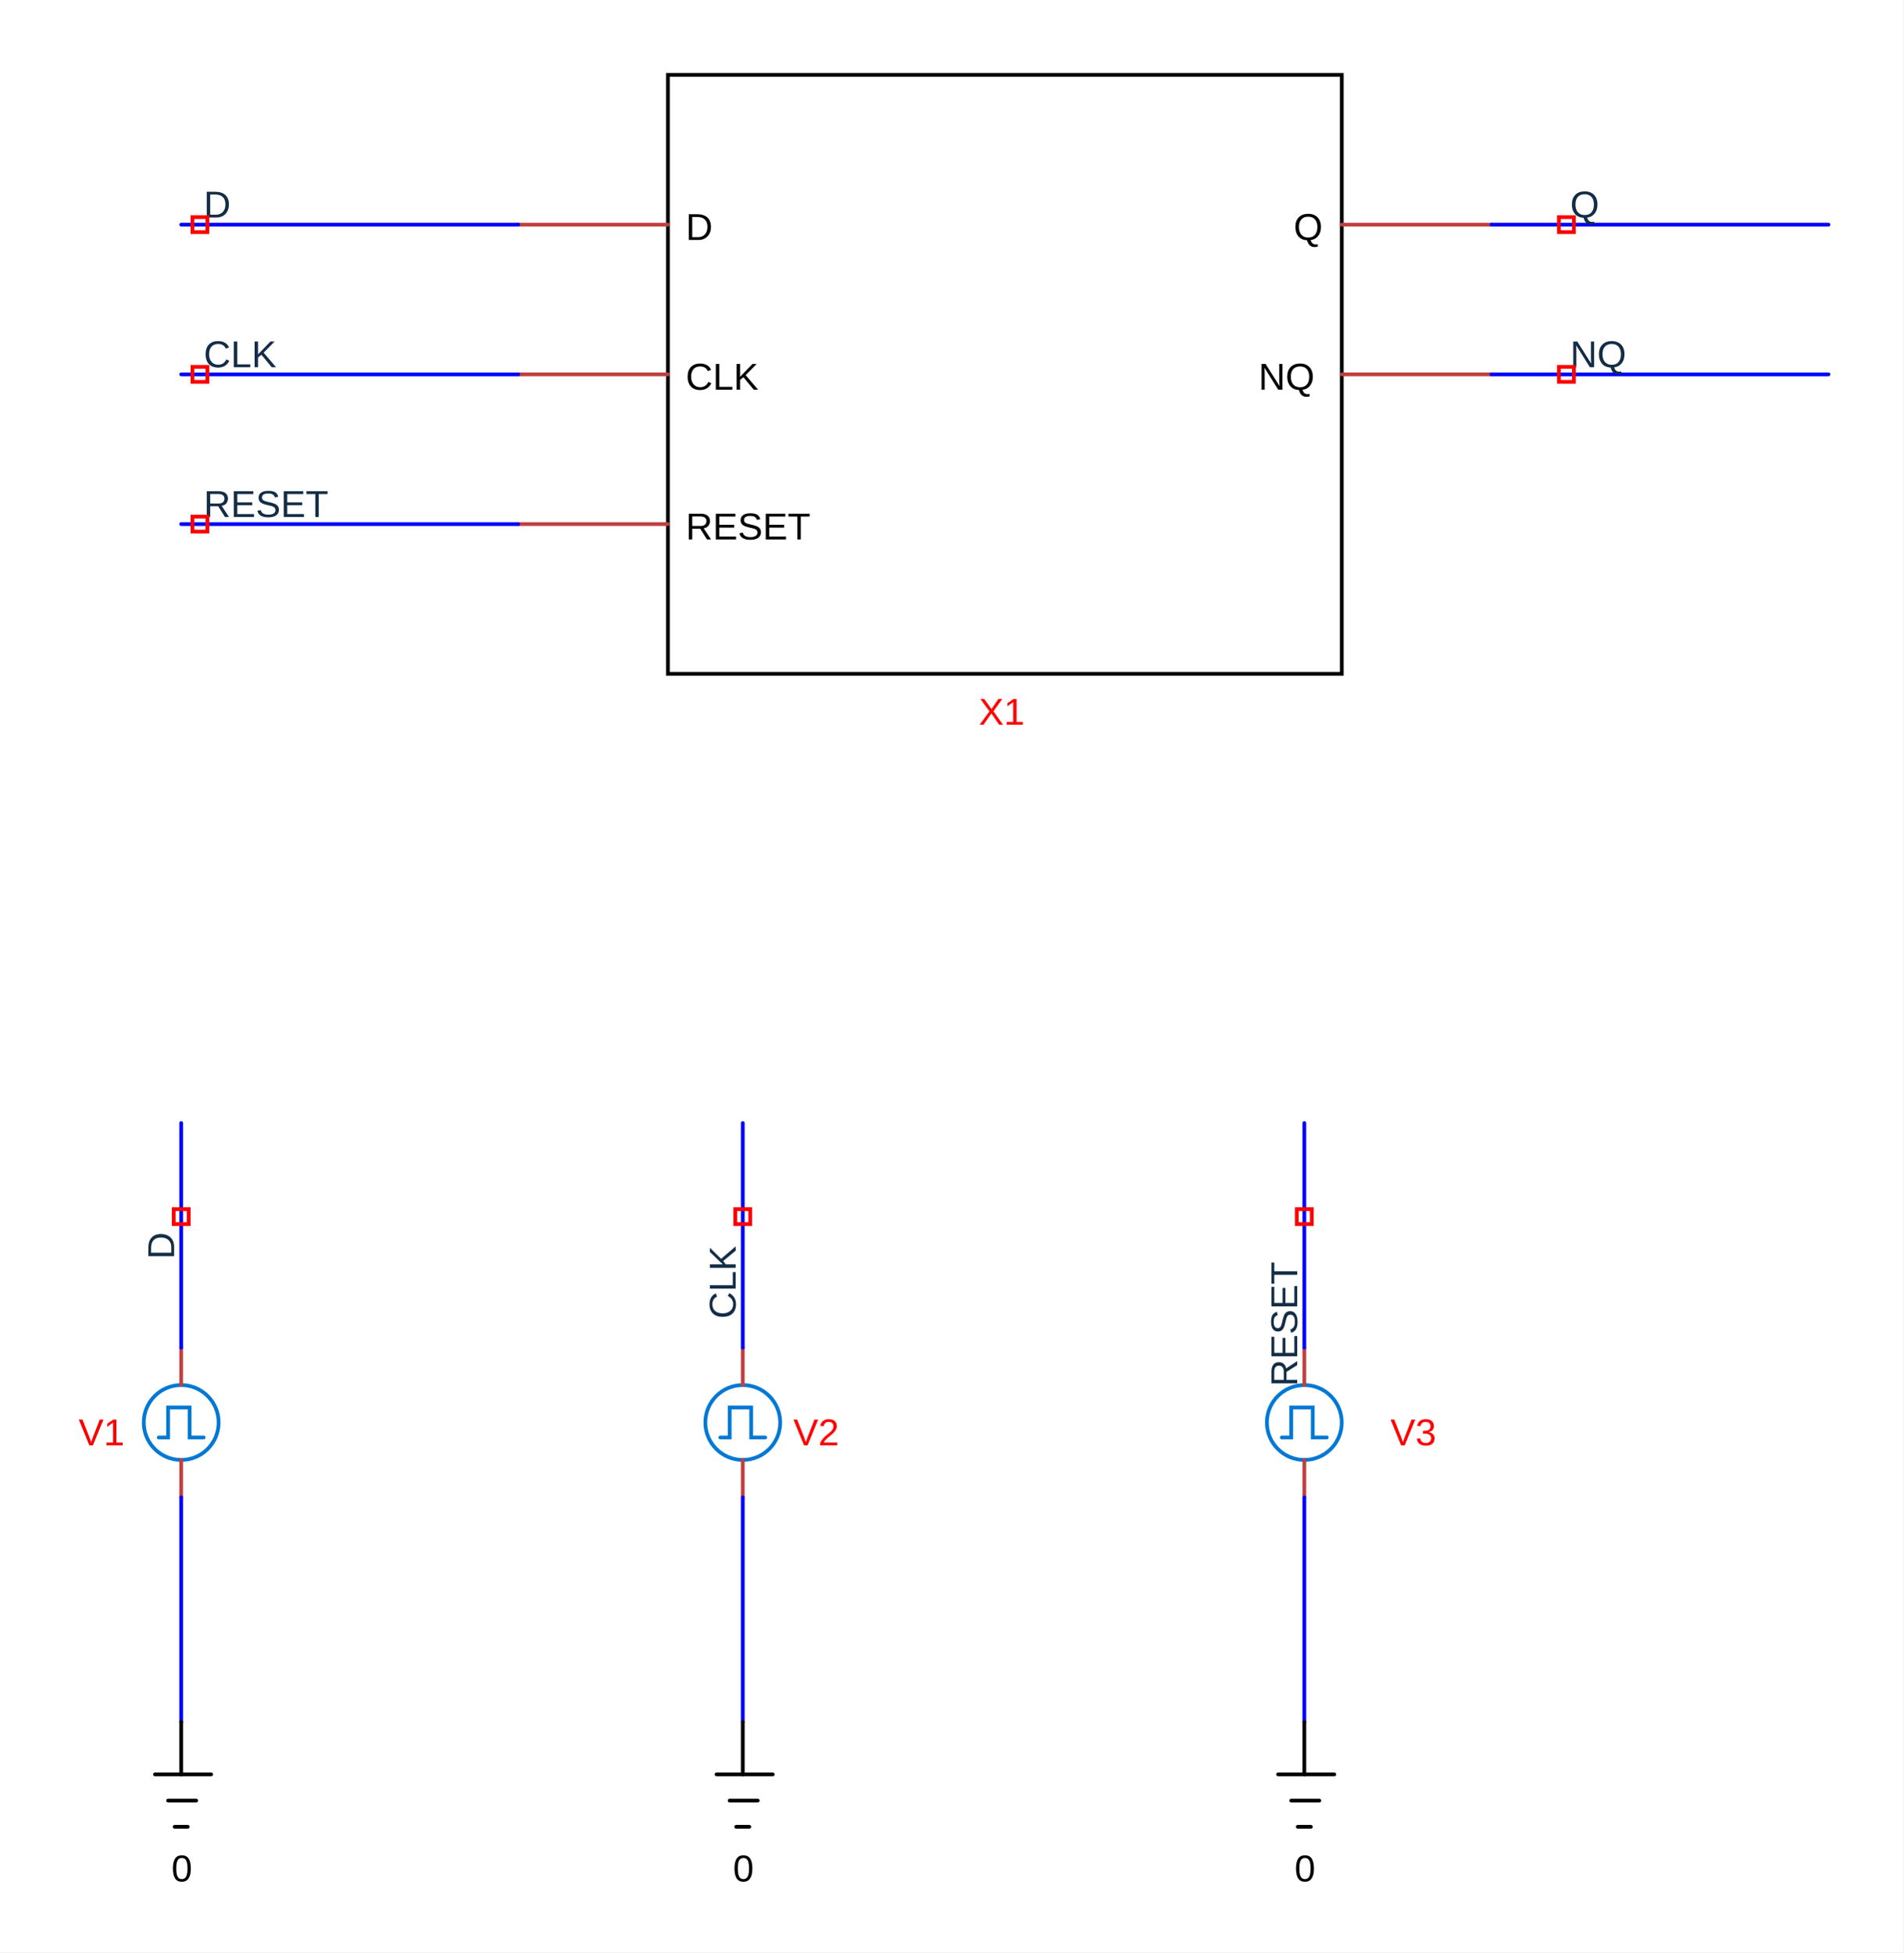
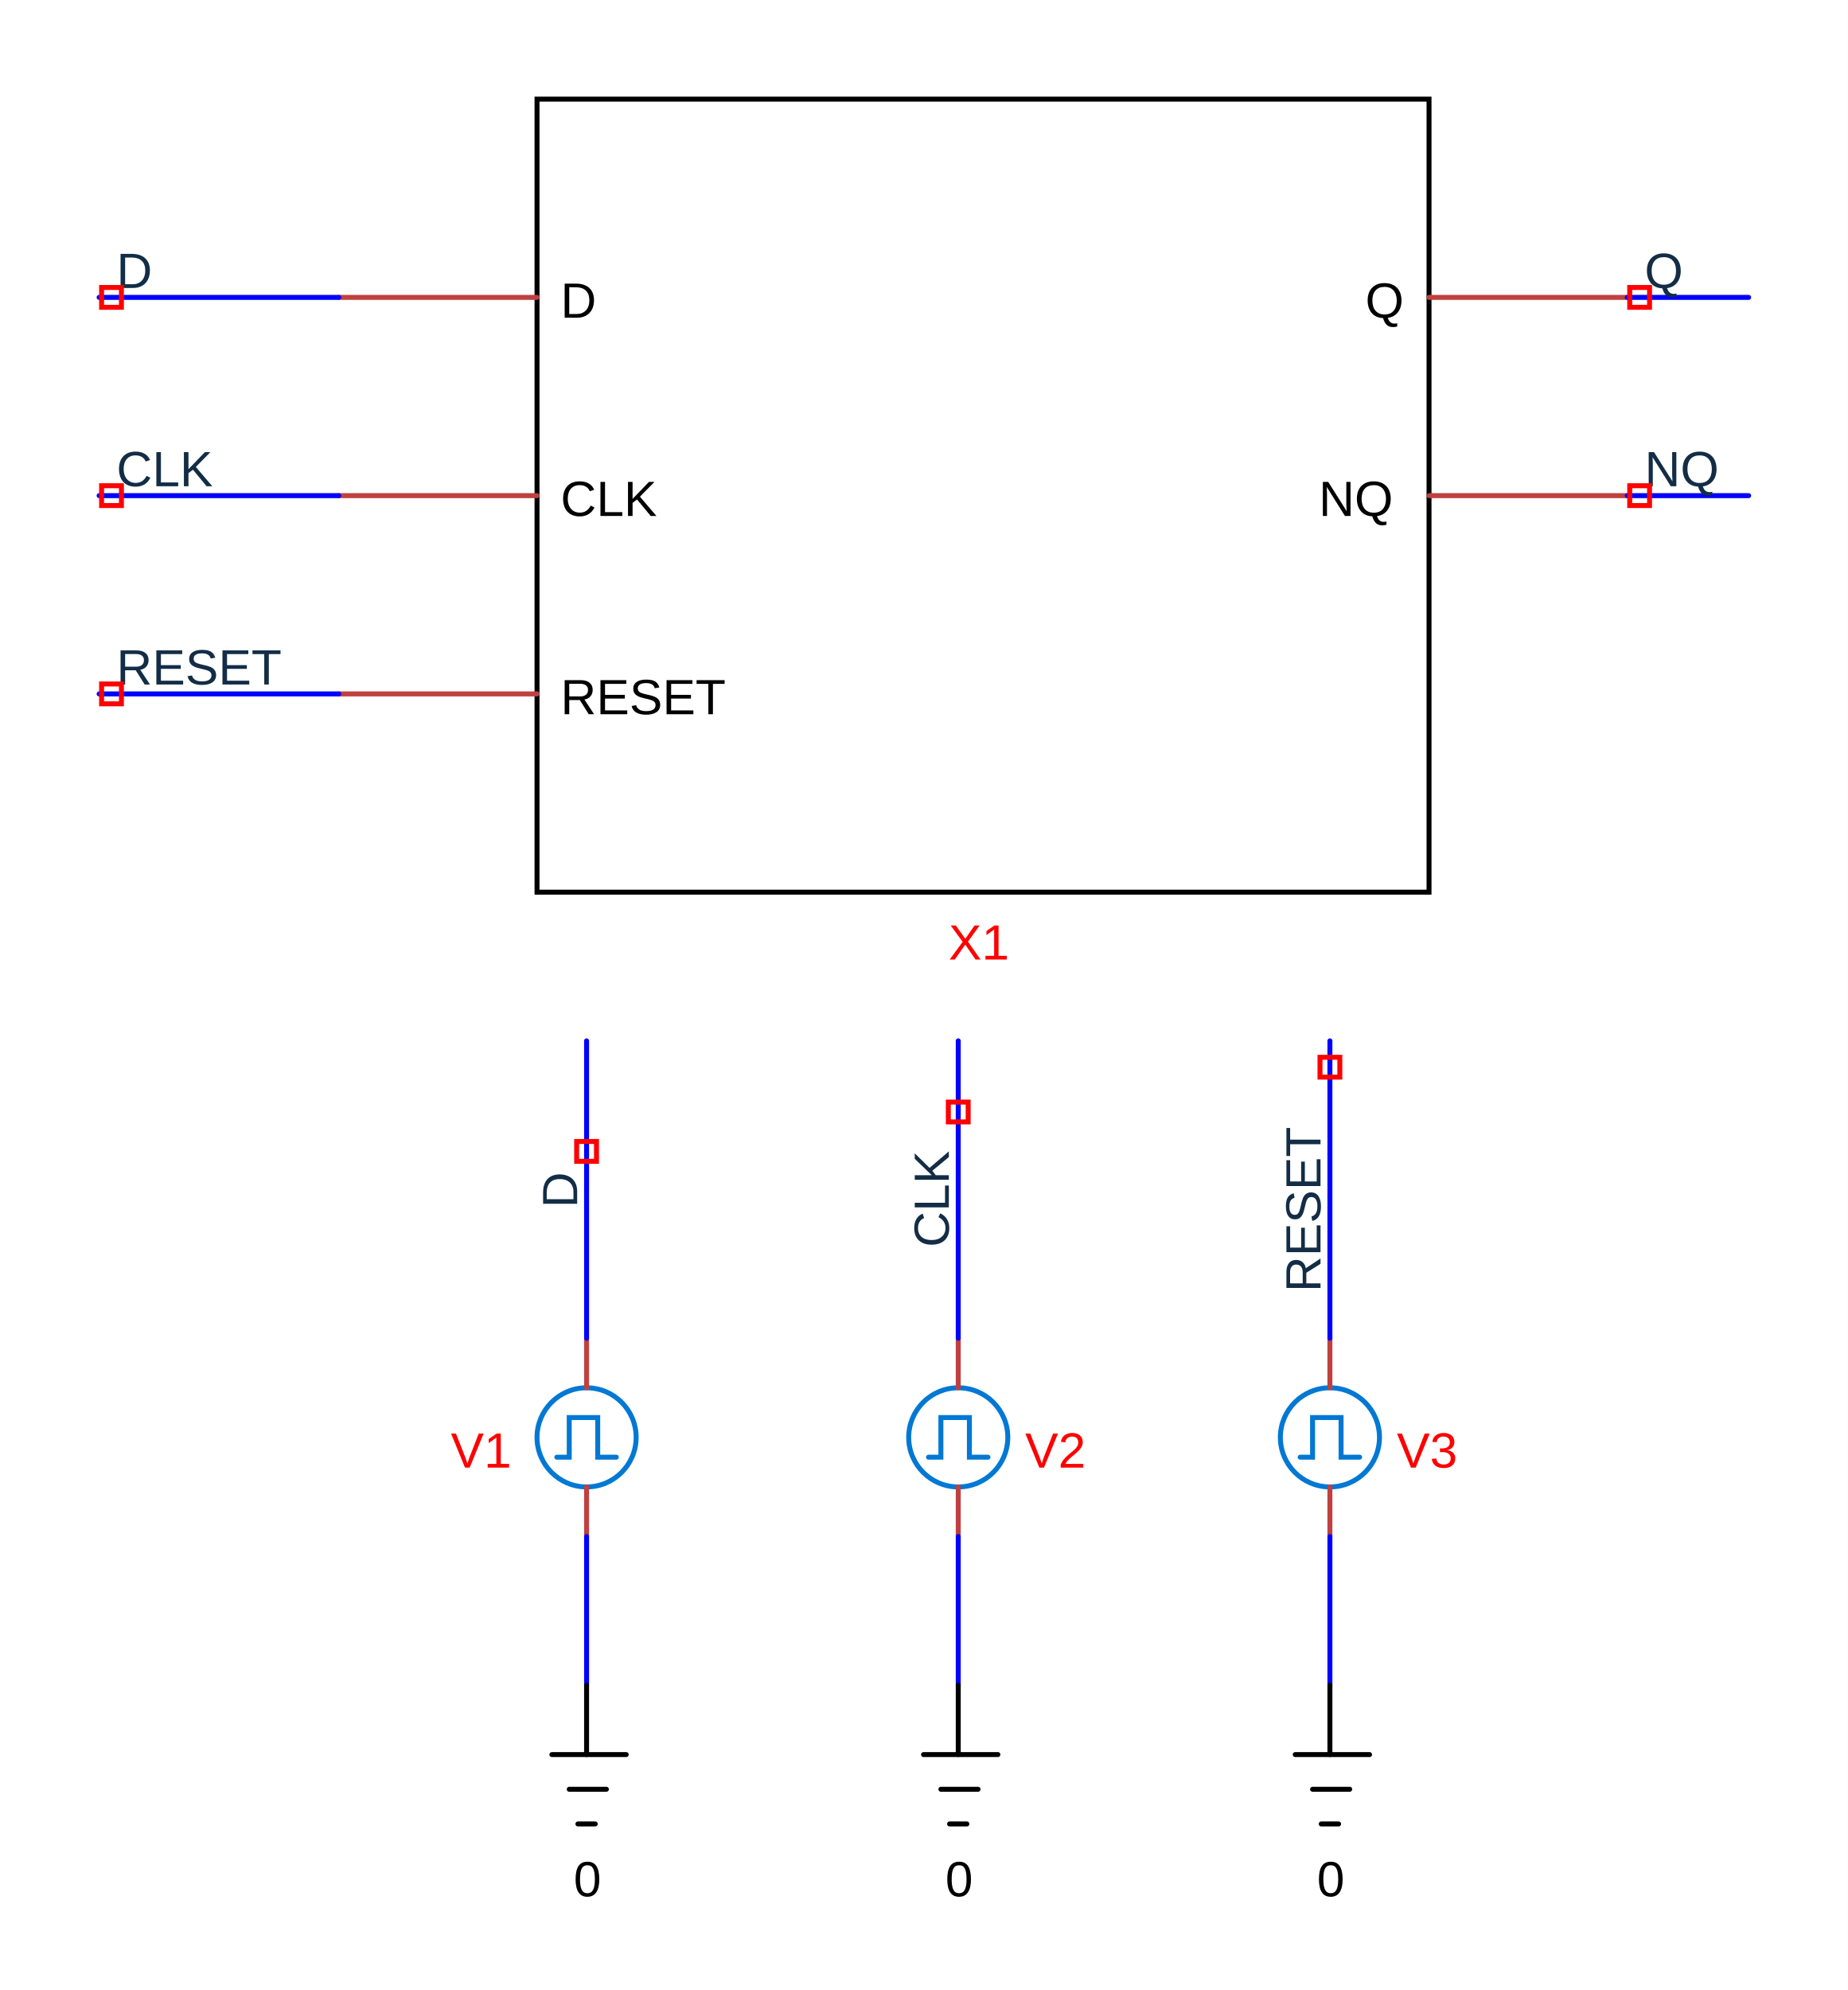
- <svg xmlns="http://www.w3.org/2000/svg" width="508.395" height="521.5" viewBox="161.605 80 508.395 521.5">
-   <rect x="161.605" y="80" width="508.395" height="521.5" fill="white" />
+ <svg xmlns="http://www.w3.org/2000/svg" width="372.867" height="401.5" viewBox="231.633 80 372.867 401.5">
+   <rect x="231.633" y="80" width="372.867" height="401.5" fill="white" />
  <defs>
    <filter id="dropshadow" height="130%">
      <feGaussianBlur in="SourceAlpha" stdDeviation="3" />
      <feOffset dx="1" dy="1" result="offsetblur" />
      <feMerge>
        <feMergeNode />
        <feMergeNode in="SourceGraphic" />
      </feMerge>
    </filter>
  </defs>
  <rect x="340" y="100" rx="0" ry="0" width="180" height="160" style="fill:none;stroke:#000000;stroke-width:1" />
  <g transform="translate( 343.75 134.1)">
    <text x="1" y="10" fill="#000000" style="pointer-events:none;font-size:10px;font-family:Arial;font-weight:normal;font-style:normal;white-space:pre">
      <tspan>D</tspan>
    </text>
  </g>
  <g transform="">
    <line x1="300" y1="140" x2="340" y2="140" stroke-linecap="round" />
    <g style="fill:none;stroke:black;stroke-width:1">
      <g style="stroke:#c04040">
        <line x1="300" y1="140" x2="340" y2="140" stroke-linecap="round" />
      </g>
      <g style="stroke-width:0.6" />
    </g>
  </g>
  <g transform="translate( 343.75 174.1)">
    <text x="1" y="10" fill="#000000" style="pointer-events:none;font-size:10px;font-family:Arial;font-weight:normal;font-style:normal;white-space:pre">
      <tspan>CLK</tspan>
    </text>
  </g>
  <g transform="">
    <line x1="300" y1="180" x2="340" y2="180" stroke-linecap="round" />
    <g style="fill:none;stroke:black;stroke-width:1">
      <g style="stroke:#c04040">
        <line x1="300" y1="180" x2="340" y2="180" stroke-linecap="round" />
      </g>
      <g style="stroke-width:0.6" />
    </g>
  </g>
  <g transform="translate( 343.75 214.1)">
    <text x="1" y="10" fill="#000000" style="pointer-events:none;font-size:10px;font-family:Arial;font-weight:normal;font-style:normal;white-space:pre">
      <tspan>RESET</tspan>
    </text>
  </g>
  <g transform="">
    <line x1="300" y1="220" x2="340" y2="220" stroke-linecap="round" />
    <g style="fill:none;stroke:black;stroke-width:1">
      <g style="stroke:#c04040">
        <line x1="300" y1="220" x2="340" y2="220" stroke-linecap="round" />
      </g>
      <g style="stroke-width:0.6" />
    </g>
  </g>
  <g transform="translate( 506.1445 134.1)">
    <text x="1" y="10" fill="#000000" style="pointer-events:none;font-size:10px;font-family:Arial;font-weight:normal;font-style:normal;white-space:pre">
      <tspan>Q</tspan>
    </text>
  </g>
  <g transform="rotate(180 560,140)">
    <line x1="560" y1="140" x2="600" y2="140" stroke-linecap="round" />
    <g style="fill:none;stroke:black;stroke-width:1">
      <g style="stroke:#c04040">
        <line x1="560" y1="140" x2="600" y2="140" stroke-linecap="round" />
      </g>
      <g style="stroke-width:0.6" />
    </g>
  </g>
  <g transform="translate( 496.75 174.1)">
    <text x="1" y="10" fill="#000000" style="pointer-events:none;font-size:10px;font-family:Arial;font-weight:normal;font-style:normal;white-space:pre">
      <tspan>NQ</tspan>
    </text>
  </g>
  <g transform="rotate(180 560,180)">
    <line x1="560" y1="180" x2="600" y2="180" stroke-linecap="round" />
    <g style="fill:none;stroke:black;stroke-width:1">
      <g style="stroke:#c04040">
        <line x1="560" y1="180" x2="600" y2="180" stroke-linecap="round" />
      </g>
      <g style="stroke-width:0.6" />
    </g>
  </g>
  <g transform="translate( 422.0527 263.6)">
    <text x="1" y="10" fill="#FF0000" style="pointer-events:none;font-size:10px;font-family:Arial;font-weight:normal;font-style:normal;white-space:pre">
      <tspan>X1</tspan>
    </text>
  </g>
-   <path d="M300 140 L210 140" style="fill:none;stroke:#0000ff;stroke-width:1" stroke-linecap="round" />
-   <g transform="translate( 215 128.1)">
+   <path d="M300 140 L251.633 140" style="fill:none;stroke:#0000ff;stroke-width:1" stroke-linecap="round" />
+   <g transform="translate( 254.1328 128.1)">
    <text x="1" y="10" fill="#132d46" style="pointer-events:none;font-size:10px;font-family:Arial;font-weight:normal;font-style:normal;white-space:pre">
      <tspan>D</tspan>
    </text>
  </g>
-   <rect x="213" y="138" width="4" height="4" style="stroke:red;stroke-width:1;fill:none" />
-   <path d="M300 180 L210 180" style="fill:none;stroke:#0000ff;stroke-width:1" stroke-linecap="round" />
-   <g transform="translate( 215 168.1)">
+   <rect x="252.133" y="138" width="4" height="4" style="stroke:red;stroke-width:1;fill:none" />
+   <path d="M300 180 L251.633 180" style="fill:none;stroke:#0000ff;stroke-width:1" stroke-linecap="round" />
+   <g transform="translate( 254.1328 168.1)">
    <text x="1" y="10" fill="#132d46" style="pointer-events:none;font-size:10px;font-family:Arial;font-weight:normal;font-style:normal;white-space:pre">
      <tspan>CLK</tspan>
    </text>
  </g>
-   <rect x="213" y="178" width="4" height="4" style="stroke:red;stroke-width:1;fill:none" />
-   <path d="M300 220 L210 220" style="fill:none;stroke:#0000ff;stroke-width:1" stroke-linecap="round" />
-   <g transform="translate( 215 208.1)">
+   <rect x="252.133" y="178" width="4" height="4" style="stroke:red;stroke-width:1;fill:none" />
+   <path d="M300 220 L251.633 220" style="fill:none;stroke:#0000ff;stroke-width:1" stroke-linecap="round" />
+   <g transform="translate( 254.1328 208.1)">
    <text x="1" y="10" fill="#132d46" style="pointer-events:none;font-size:10px;font-family:Arial;font-weight:normal;font-style:normal;white-space:pre">
      <tspan>RESET</tspan>
    </text>
  </g>
-   <rect x="213" y="218" width="4" height="4" style="stroke:red;stroke-width:1;fill:none" />
-   <path d="M560 140 L650 140" style="fill:none;stroke:#0000ff;stroke-width:1" stroke-linecap="round" />
-   <g transform="translate( 580 128.1)">
+   <rect x="252.133" y="218" width="4" height="4" style="stroke:red;stroke-width:1;fill:none" />
+   <path d="M560 140 L584.5 140" style="fill:none;stroke:#0000ff;stroke-width:1" stroke-linecap="round" />
+   <g transform="translate( 562.5 128.1)">
    <text x="1" y="10" fill="#132d46" style="pointer-events:none;font-size:10px;font-family:Arial;font-weight:normal;font-style:normal;white-space:pre">
      <tspan>Q</tspan>
    </text>
  </g>
-   <rect x="578" y="138" width="4" height="4" style="stroke:red;stroke-width:1;fill:none" />
-   <path d="M560 180 L650 180" style="fill:none;stroke:#0000ff;stroke-width:1" stroke-linecap="round" />
-   <g transform="translate( 580 168.1)">
+   <rect x="560.5" y="138" width="4" height="4" style="stroke:red;stroke-width:1;fill:none" />
+   <path d="M560 180 L584.5 180" style="fill:none;stroke:#0000ff;stroke-width:1" stroke-linecap="round" />
+   <g transform="translate( 562.5 168.1)">
    <text x="1" y="10" fill="#132d46" style="pointer-events:none;font-size:10px;font-family:Arial;font-weight:normal;font-style:normal;white-space:pre">
      <tspan>NQ</tspan>
    </text>
  </g>
-   <rect x="578" y="178" width="4" height="4" style="stroke:red;stroke-width:1;fill:none" />
-   <ellipse cx="210" cy="460" rx="10" ry="10" style="fill:none;stroke:#0078d4;stroke-width:1" />
-   <rect x="200" y="440" rx="0" ry="0" width="20" height="40" style="fill:none" />
-   <path d="M204 464 L206.5 464 L206.5 456 L212.25 456 L212.25 464 L216 464" style="fill:none;stroke:#0078d4;stroke-width:1" stroke-linecap="round" />
-   <g transform="rotate(90 210,440)">
-     <line x1="210" y1="440" x2="220" y2="440" stroke-linecap="round" />
-     <g style="fill:none;stroke:black;stroke-width:1">
-       <g style="stroke:#c04040">
-         <line x1="210" y1="440" x2="220" y2="440" stroke-linecap="round" />
-       </g>
-       <g style="stroke-width:0.6" />
-     </g>
-   </g>
-   <g transform="rotate(270 210,480)">
-     <line x1="210" y1="480" x2="220" y2="480" stroke-linecap="round" />
-     <g style="fill:none;stroke:black;stroke-width:1">
-       <g style="stroke:#c04040">
-         <line x1="210" y1="480" x2="220" y2="480" stroke-linecap="round" />
-       </g>
-       <g style="stroke-width:0.6" />
-     </g>
-   </g>
-   <g transform="translate( 181.6055 456.1)">
+   <rect x="560.5" y="178" width="4" height="4" style="stroke:red;stroke-width:1;fill:none" />
+   <ellipse cx="350" cy="370" rx="10" ry="10" style="fill:none;stroke:#0078d4;stroke-width:1" />
+   <rect x="340" y="350" rx="0" ry="0" width="20" height="40" style="fill:none" />
+   <path d="M344 374 L346.5 374 L346.5 366 L352.25 366 L352.25 374 L356 374" style="fill:none;stroke:#0078d4;stroke-width:1" stroke-linecap="round" />
+   <g transform="rotate(90 350,350)">
+     <line x1="350" y1="350" x2="360" y2="350" stroke-linecap="round" />
+     <g style="fill:none;stroke:black;stroke-width:1">
+       <g style="stroke:#c04040">
+         <line x1="350" y1="350" x2="360" y2="350" stroke-linecap="round" />
+       </g>
+       <g style="stroke-width:0.6" />
+     </g>
+   </g>
+   <g transform="rotate(270 350,390)">
+     <line x1="350" y1="390" x2="360" y2="390" stroke-linecap="round" />
+     <g style="fill:none;stroke:black;stroke-width:1">
+       <g style="stroke:#c04040">
+         <line x1="350" y1="390" x2="360" y2="390" stroke-linecap="round" />
+       </g>
+       <g style="stroke-width:0.6" />
+     </g>
+   </g>
+   <g transform="translate( 321.6055 366.1)">
    <text x="1" y="10" fill="#FF0000" style="pointer-events:none;font-size:10px;font-family:Arial;font-weight:normal;font-style:normal;white-space:pre">
      <tspan>V1</tspan>
    </text>
  </g>
-   <path d="M210 440 L210 380" style="fill:none;stroke:#0000ff;stroke-width:1" stroke-linecap="round" />
-   <g transform="translate( 198.1 417.3945) rotate( 270 0 0 )">
+   <path d="M350 350 L350 290" style="fill:none;stroke:#0000ff;stroke-width:1" stroke-linecap="round" />
+   <g transform="translate( 338.1 324.6973) rotate( 270 0 0 )">
    <text x="1" y="10" fill="#132d46" style="pointer-events:none;font-size:10px;font-family:Arial;font-weight:normal;font-style:normal;white-space:pre">
      <tspan>D</tspan>
    </text>
  </g>
-   <rect x="208" y="403" width="4" height="4" style="stroke:red;stroke-width:1;fill:none" />
-   <path d="M210 480 L210 540" style="fill:none;stroke:#0000ff;stroke-width:1" stroke-linecap="round" />
-   <g transform="translate( 206.3945 572.6)">
+   <rect x="348" y="310.303" width="4" height="4" style="stroke:red;stroke-width:1;fill:none" />
+   <path d="M350 390 L350 420" style="fill:none;stroke:#0000ff;stroke-width:1" stroke-linecap="round" />
+   <g transform="translate( 346.3945 452.6)">
    <text x="1" y="10" fill="#000000" style="pointer-events:none;font-size:10px;font-family:Arial;font-weight:normal;font-style:normal;white-space:pre">
      <tspan>0</tspan>
    </text>
  </g>
  <g transform="">
-     <line x1="210" y1="540" x2="210" y2="554" style="fill:none;stroke:#000000;stroke-width:1;stroke-linecap:round" />
-     <path d="M203 554 L218 554 M206.5 561 L214 561 M211.75 568 L208.25 568" style="fill:none;stroke:#000000;stroke-width:1;stroke-linecap:round" />
-   </g>
-   <ellipse cx="360" cy="460" rx="10" ry="10" style="fill:none;stroke:#0078d4;stroke-width:1" />
-   <rect x="350" y="440" rx="0" ry="0" width="20" height="40" style="fill:none" />
-   <path d="M354 464 L356.5 464 L356.5 456 L362.25 456 L362.25 464 L366 464" style="fill:none;stroke:#0078d4;stroke-width:1" stroke-linecap="round" />
-   <g transform="rotate(90 360,440)">
-     <line x1="360" y1="440" x2="370" y2="440" stroke-linecap="round" />
-     <g style="fill:none;stroke:black;stroke-width:1">
-       <g style="stroke:#c04040">
-         <line x1="360" y1="440" x2="370" y2="440" stroke-linecap="round" />
-       </g>
-       <g style="stroke-width:0.6" />
-     </g>
-   </g>
-   <g transform="rotate(270 360,480)">
-     <line x1="360" y1="480" x2="370" y2="480" stroke-linecap="round" />
-     <g style="fill:none;stroke:black;stroke-width:1">
-       <g style="stroke:#c04040">
-         <line x1="360" y1="480" x2="370" y2="480" stroke-linecap="round" />
-       </g>
-       <g style="stroke-width:0.6" />
-     </g>
-   </g>
-   <g transform="translate( 372.5 456.1)">
+     <line x1="350" y1="420" x2="350" y2="434" style="fill:none;stroke:#000000;stroke-width:1;stroke-linecap:round" />
+     <path d="M343 434 L358 434 M346.5 441 L354 441 M351.75 448 L348.25 448" style="fill:none;stroke:#000000;stroke-width:1;stroke-linecap:round" />
+   </g>
+   <ellipse cx="425" cy="370" rx="10" ry="10" style="fill:none;stroke:#0078d4;stroke-width:1" />
+   <rect x="415" y="350" rx="0" ry="0" width="20" height="40" style="fill:none" />
+   <path d="M419 374 L421.5 374 L421.5 366 L427.25 366 L427.25 374 L431 374" style="fill:none;stroke:#0078d4;stroke-width:1" stroke-linecap="round" />
+   <g transform="rotate(90 425,350)">
+     <line x1="425" y1="350" x2="435" y2="350" stroke-linecap="round" />
+     <g style="fill:none;stroke:black;stroke-width:1">
+       <g style="stroke:#c04040">
+         <line x1="425" y1="350" x2="435" y2="350" stroke-linecap="round" />
+       </g>
+       <g style="stroke-width:0.6" />
+     </g>
+   </g>
+   <g transform="rotate(270 425,390)">
+     <line x1="425" y1="390" x2="435" y2="390" stroke-linecap="round" />
+     <g style="fill:none;stroke:black;stroke-width:1">
+       <g style="stroke:#c04040">
+         <line x1="425" y1="390" x2="435" y2="390" stroke-linecap="round" />
+       </g>
+       <g style="stroke-width:0.6" />
+     </g>
+   </g>
+   <g transform="translate( 437.5 366.1)">
    <text x="1" y="10" fill="#FF0000" style="pointer-events:none;font-size:10px;font-family:Arial;font-weight:normal;font-style:normal;white-space:pre">
      <tspan>V2</tspan>
    </text>
  </g>
-   <path d="M360 440 L360 380" style="fill:none;stroke:#0000ff;stroke-width:1" stroke-linecap="round" />
-   <g transform="translate( 348.1 433.2891) rotate( 270 0 0 )">
+   <path d="M425 350 L425 290" style="fill:none;stroke:#0000ff;stroke-width:1" stroke-linecap="round" />
+   <g transform="translate( 413.1 332.6445) rotate( 270 0 0 )">
    <text x="1" y="10" fill="#132d46" style="pointer-events:none;font-size:10px;font-family:Arial;font-weight:normal;font-style:normal;white-space:pre">
      <tspan>CLK</tspan>
    </text>
  </g>
-   <rect x="358" y="403" width="4" height="4" style="stroke:red;stroke-width:1;fill:none" />
-   <path d="M360 480 L360 540" style="fill:none;stroke:#0000ff;stroke-width:1" stroke-linecap="round" />
-   <g transform="translate( 356.3945 572.6)">
+   <rect x="423" y="302.355" width="4" height="4" style="stroke:red;stroke-width:1;fill:none" />
+   <path d="M425 390 L425 420" style="fill:none;stroke:#0000ff;stroke-width:1" stroke-linecap="round" />
+   <g transform="translate( 421.3945 452.6)">
    <text x="1" y="10" fill="#000000" style="pointer-events:none;font-size:10px;font-family:Arial;font-weight:normal;font-style:normal;white-space:pre">
      <tspan>0</tspan>
    </text>
  </g>
  <g transform="">
-     <line x1="360" y1="540" x2="360" y2="554" style="fill:none;stroke:#000000;stroke-width:1;stroke-linecap:round" />
-     <path d="M353 554 L368 554 M356.5 561 L364 561 M361.75 568 L358.25 568" style="fill:none;stroke:#000000;stroke-width:1;stroke-linecap:round" />
-   </g>
-   <ellipse cx="510" cy="460" rx="10" ry="10" style="fill:none;stroke:#0078d4;stroke-width:1" />
-   <rect x="500" y="440" rx="0" ry="0" width="20" height="40" style="fill:none" />
-   <path d="M504 464 L506.5 464 L506.5 456 L512.25 456 L512.25 464 L516 464" style="fill:none;stroke:#0078d4;stroke-width:1" stroke-linecap="round" />
-   <g transform="rotate(90 510,440)">
-     <line x1="510" y1="440" x2="520" y2="440" stroke-linecap="round" />
-     <g style="fill:none;stroke:black;stroke-width:1">
-       <g style="stroke:#c04040">
-         <line x1="510" y1="440" x2="520" y2="440" stroke-linecap="round" />
-       </g>
-       <g style="stroke-width:0.6" />
-     </g>
-   </g>
-   <g transform="rotate(270 510,480)">
-     <line x1="510" y1="480" x2="520" y2="480" stroke-linecap="round" />
-     <g style="fill:none;stroke:black;stroke-width:1">
-       <g style="stroke:#c04040">
-         <line x1="510" y1="480" x2="520" y2="480" stroke-linecap="round" />
-       </g>
-       <g style="stroke-width:0.6" />
-     </g>
-   </g>
-   <g transform="translate( 532 456.1)">
+     <line x1="425" y1="420" x2="425" y2="434" style="fill:none;stroke:#000000;stroke-width:1;stroke-linecap:round" />
+     <path d="M418 434 L433 434 M421.5 441 L429 441 M426.75 448 L423.25 448" style="fill:none;stroke:#000000;stroke-width:1;stroke-linecap:round" />
+   </g>
+   <ellipse cx="500" cy="370" rx="10" ry="10" style="fill:none;stroke:#0078d4;stroke-width:1" />
+   <rect x="490" y="350" rx="0" ry="0" width="20" height="40" style="fill:none" />
+   <path d="M494 374 L496.5 374 L496.5 366 L502.25 366 L502.25 374 L506 374" style="fill:none;stroke:#0078d4;stroke-width:1" stroke-linecap="round" />
+   <g transform="rotate(90 500,350)">
+     <line x1="500" y1="350" x2="510" y2="350" stroke-linecap="round" />
+     <g style="fill:none;stroke:black;stroke-width:1">
+       <g style="stroke:#c04040">
+         <line x1="500" y1="350" x2="510" y2="350" stroke-linecap="round" />
+       </g>
+       <g style="stroke-width:0.6" />
+     </g>
+   </g>
+   <g transform="rotate(270 500,390)">
+     <line x1="500" y1="390" x2="510" y2="390" stroke-linecap="round" />
+     <g style="fill:none;stroke:black;stroke-width:1">
+       <g style="stroke:#c04040">
+         <line x1="500" y1="390" x2="510" y2="390" stroke-linecap="round" />
+       </g>
+       <g style="stroke-width:0.6" />
+     </g>
+   </g>
+   <g transform="translate( 512.5 366.1)">
    <text x="1" y="10" fill="#FF0000" style="pointer-events:none;font-size:10px;font-family:Arial;font-weight:normal;font-style:normal;white-space:pre">
      <tspan>V3</tspan>
    </text>
  </g>
-   <path d="M510 440 L510 380" style="fill:none;stroke:#0000ff;stroke-width:1" stroke-linecap="round" />
-   <g transform="translate( 498.1 451.3672) rotate( 270 0 0 )">
+   <path d="M500 350 L500 290" style="fill:none;stroke:#0000ff;stroke-width:1" stroke-linecap="round" />
+   <g transform="translate( 488.1 341.6836) rotate( 270 0 0 )">
    <text x="1" y="10" fill="#132d46" style="pointer-events:none;font-size:10px;font-family:Arial;font-weight:normal;font-style:normal;white-space:pre">
      <tspan>RESET</tspan>
    </text>
  </g>
-   <rect x="508" y="403" width="4" height="4" style="stroke:red;stroke-width:1;fill:none" />
-   <path d="M510 480 L510 540" style="fill:none;stroke:#0000ff;stroke-width:1" stroke-linecap="round" />
-   <g transform="translate( 506.3945 572.6)">
+   <rect x="498" y="293.316" width="4" height="4" style="stroke:red;stroke-width:1;fill:none" />
+   <path d="M500 390 L500 420" style="fill:none;stroke:#0000ff;stroke-width:1" stroke-linecap="round" />
+   <g transform="translate( 496.3945 452.6)">
    <text x="1" y="10" fill="#000000" style="pointer-events:none;font-size:10px;font-family:Arial;font-weight:normal;font-style:normal;white-space:pre">
      <tspan>0</tspan>
    </text>
  </g>
  <g transform="">
-     <line x1="510" y1="540" x2="510" y2="554" style="fill:none;stroke:#000000;stroke-width:1;stroke-linecap:round" />
-     <path d="M503 554 L518 554 M506.5 561 L514 561 M511.75 568 L508.25 568" style="fill:none;stroke:#000000;stroke-width:1;stroke-linecap:round" />
+     <line x1="500" y1="420" x2="500" y2="434" style="fill:none;stroke:#000000;stroke-width:1;stroke-linecap:round" />
+     <path d="M493 434 L508 434 M496.5 441 L504 441 M501.75 448 L498.25 448" style="fill:none;stroke:#000000;stroke-width:1;stroke-linecap:round" />
  </g>
</svg>
